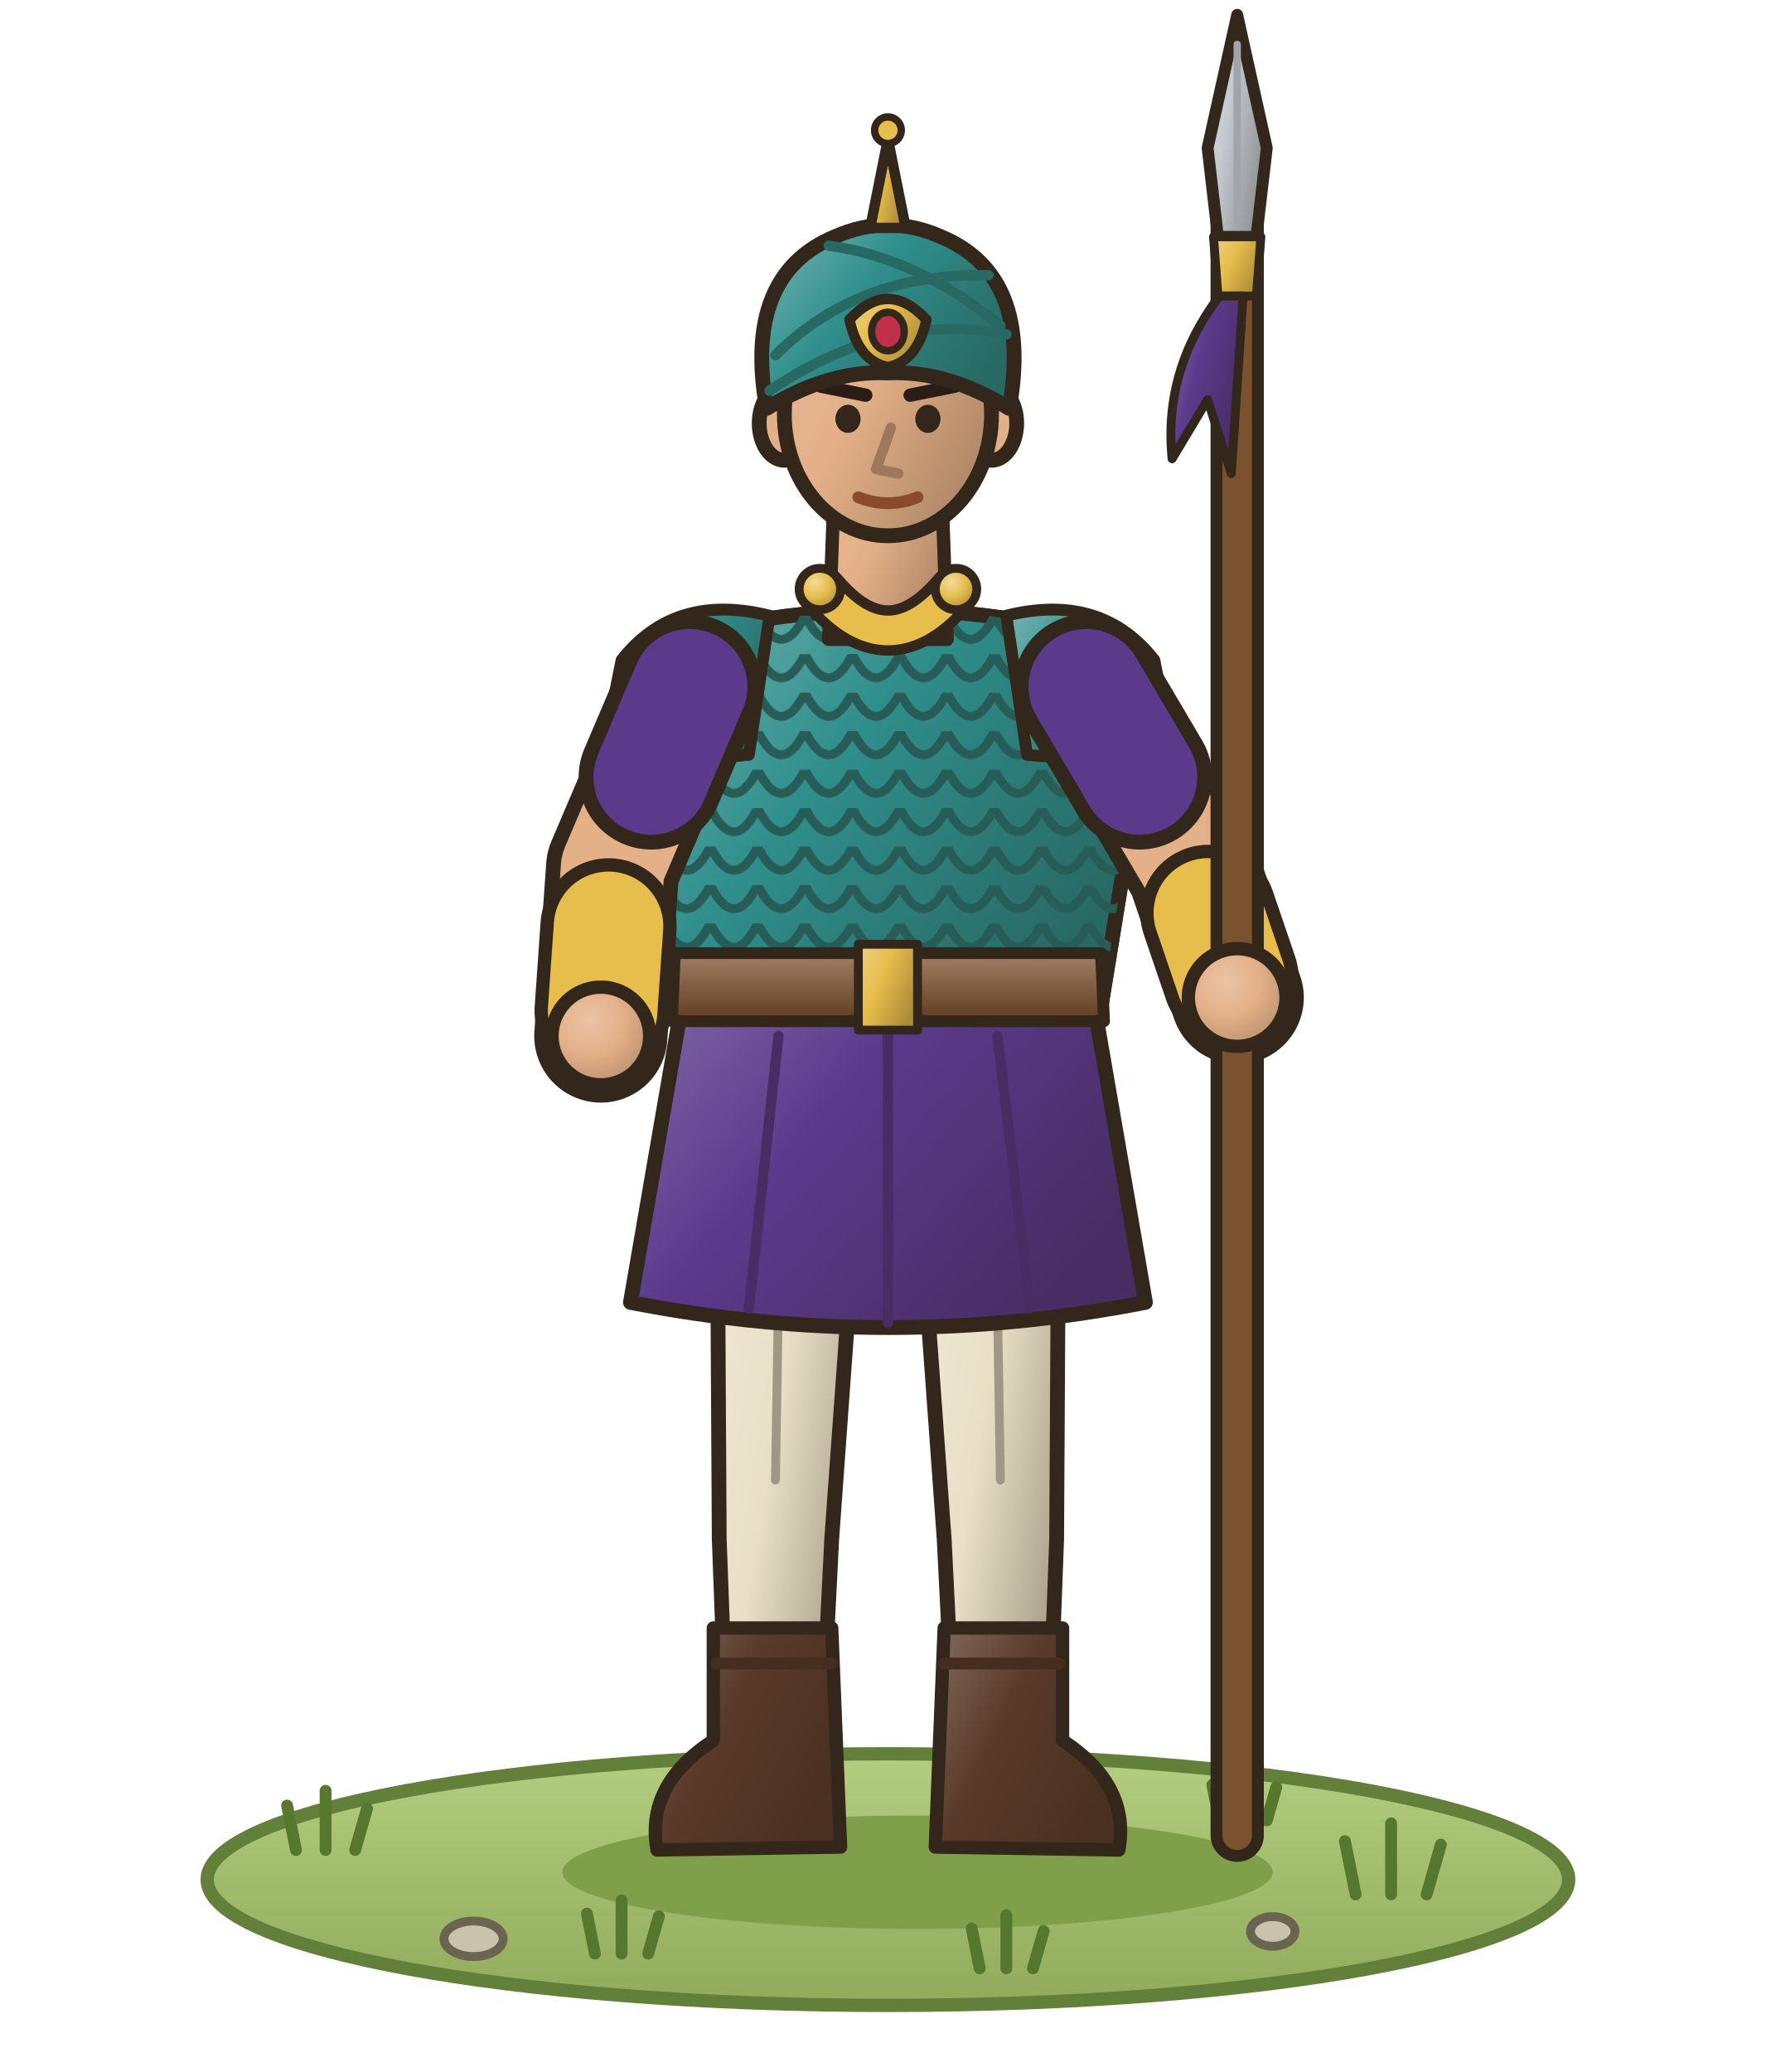
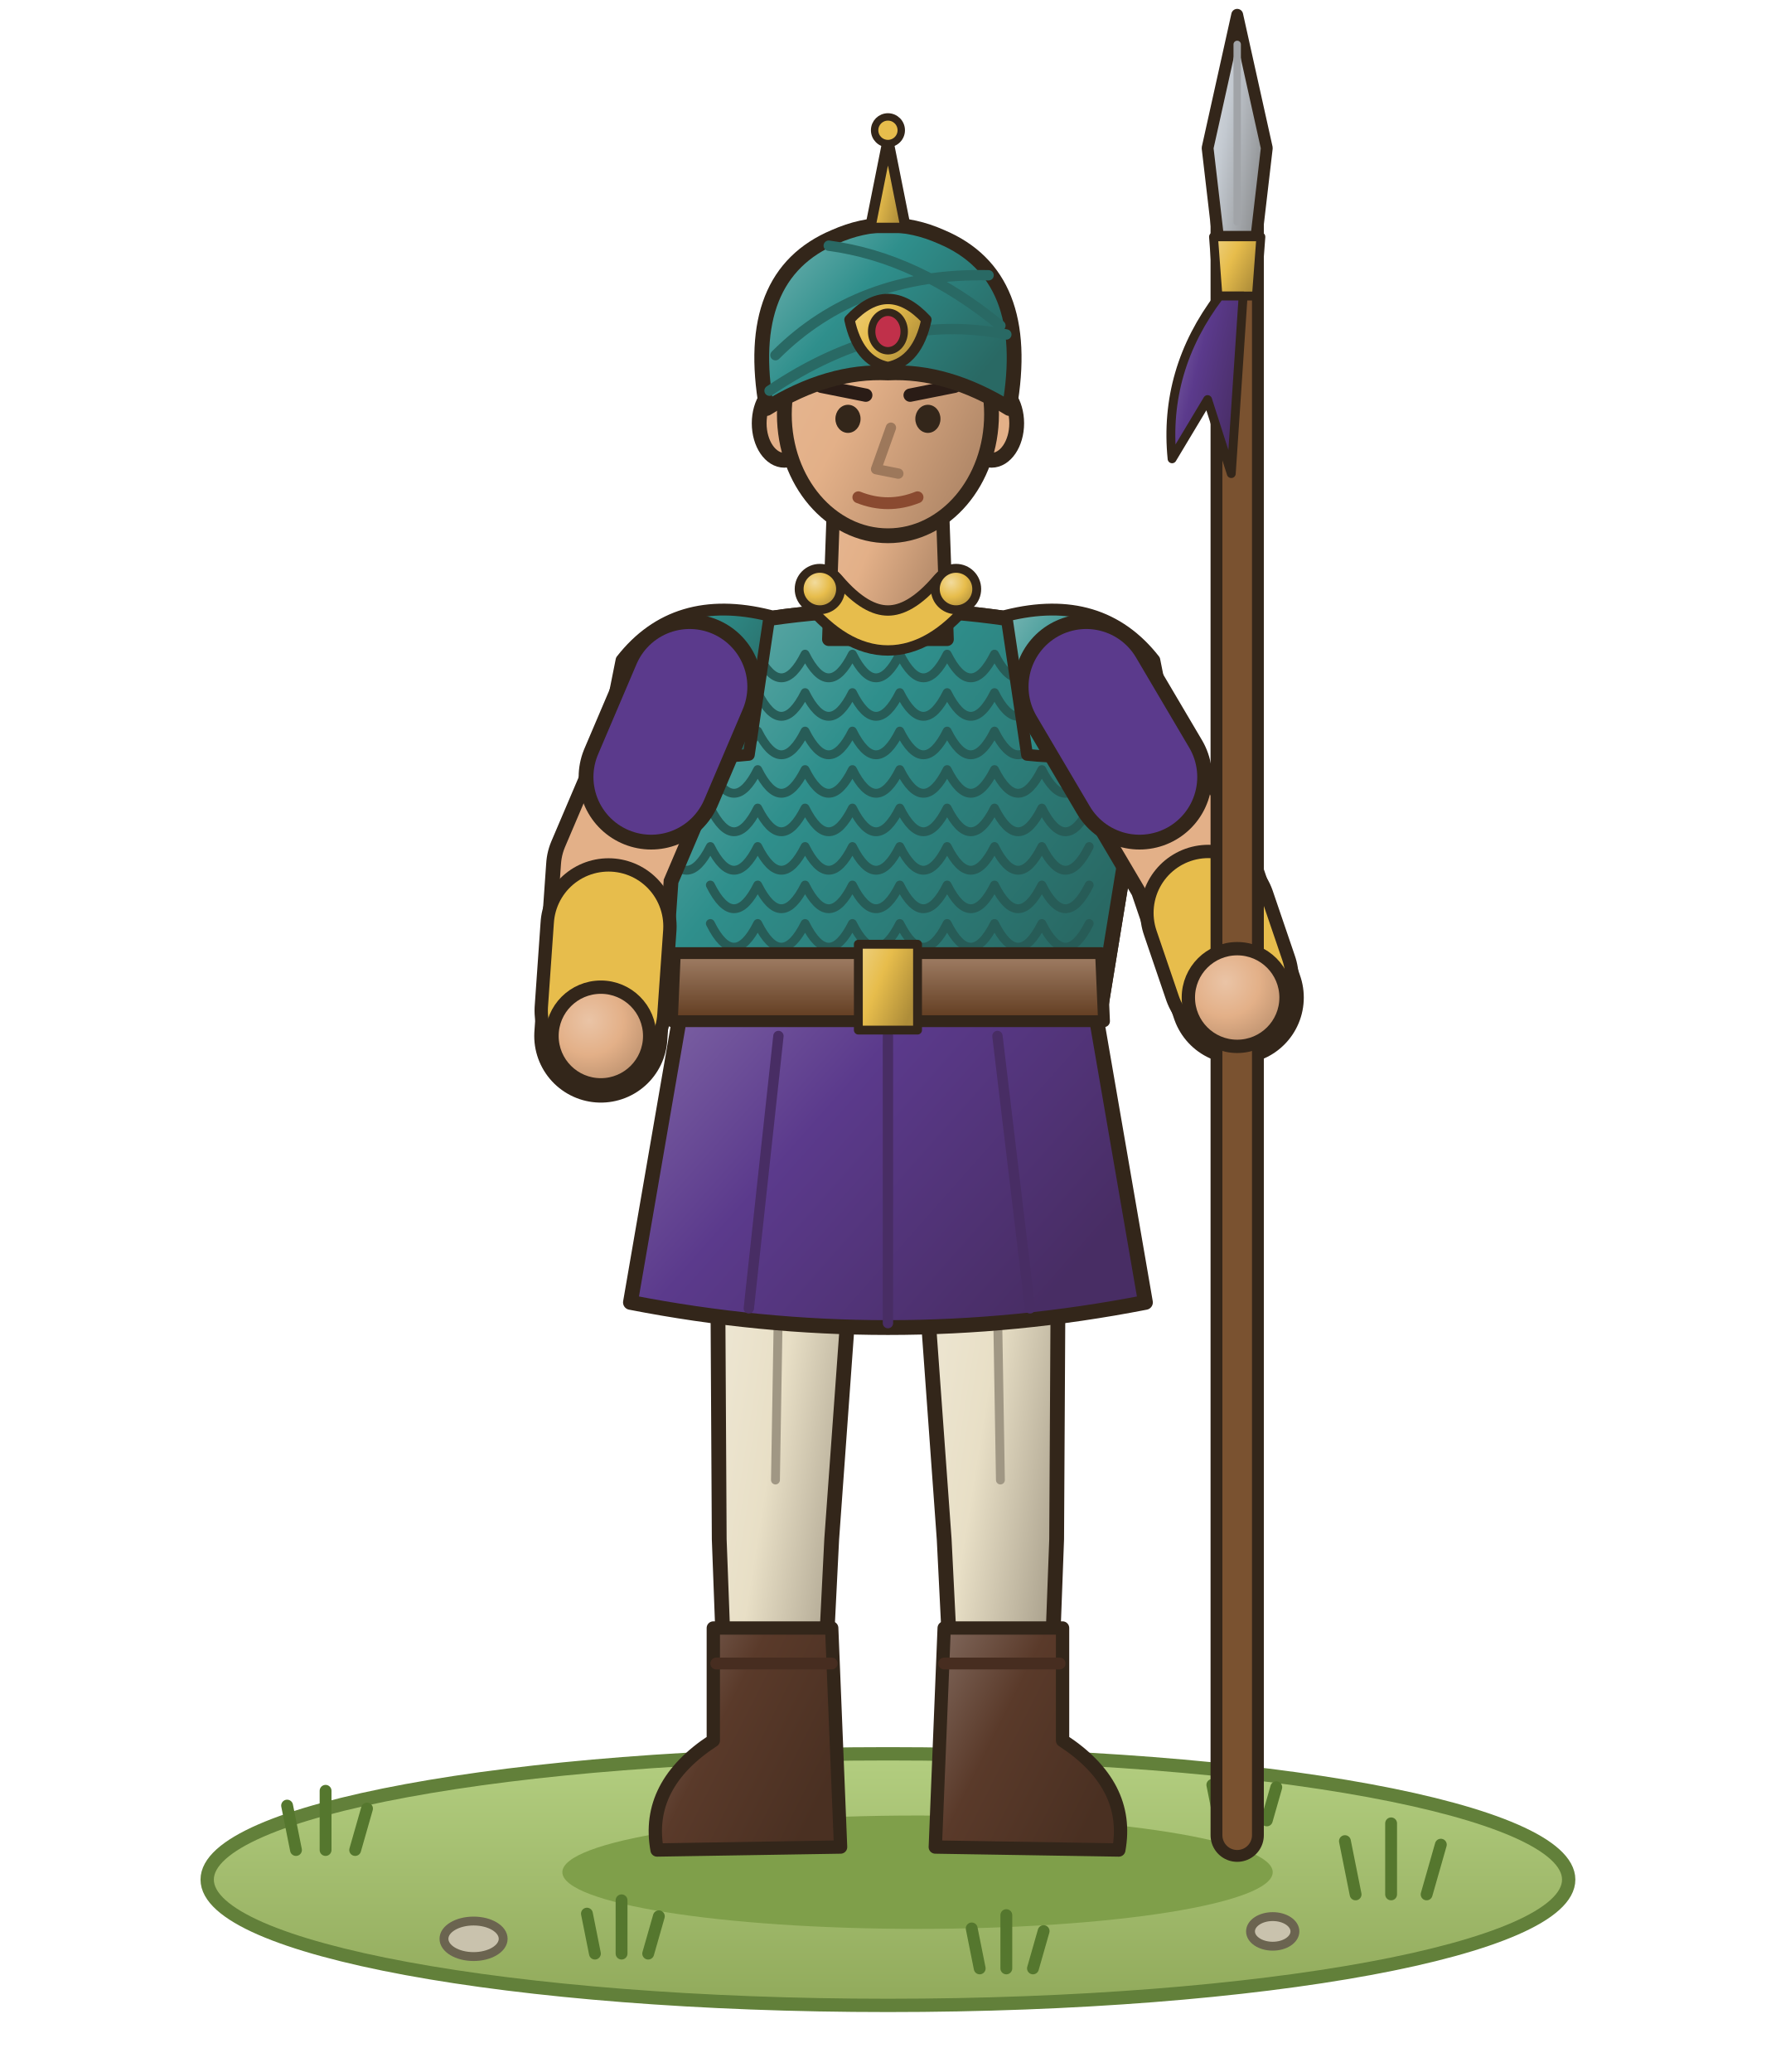
<svg xmlns="http://www.w3.org/2000/svg" viewBox="0 0 120 140">
  <defs>
    <linearGradient id="va6c56a" x2="0" y2="1">
      <stop offset="0" stop-color="#b3ce80" />
      <stop offset="1" stop-color="#91aa5b" />
    </linearGradient>
    <linearGradient id="de8dfc6" x1="0" y1="0" x2="1" y2=".6">
      <stop offset="0" stop-color="#eee7d4" />
      <stop offset=".45" stop-color="#e8dfc6" />
      <stop offset="1" stop-color="#aaa18d" />
    </linearGradient>
    <linearGradient id="d5a3a2a" x1="0" y1="0" x2="1" y2=".6">
      <stop offset="0" stop-color="#836b5f" />
      <stop offset=".45" stop-color="#5a3a2a" />
      <stop offset="1" stop-color="#4a3022" />
    </linearGradient>
    <linearGradient id="d5b3a8c" x1="0" y1="0" x2="1" y2=".6">
      <stop offset="0" stop-color="#846ba9" />
      <stop offset=".45" stop-color="#5b3a8c" />
      <stop offset="1" stop-color="#482d64" />
    </linearGradient>
    <linearGradient id="d2f8f8c" x1="0" y1="0" x2="1" y2=".6">
      <stop offset="0" stop-color="#78b6b4" />
      <stop offset=".45" stop-color="#2f8f8c" />
      <stop offset="1" stop-color="#296964" />
    </linearGradient>
-     <pattern id="scalep" width="3.2" height="2.6" patternUnits="userSpaceOnUse">
-       <path d="M0,0Q1.6,3.2 3.2,0" fill="none" stroke="#275c57" stroke-width=".6" />
-     </pattern>
    <linearGradient id="v7a4a26" x2="0" y2="1">
      <stop offset="0" stop-color="#a28067" />
      <stop offset="1" stop-color="#5f3a1e" />
    </linearGradient>
    <linearGradient id="de7bd4c" x1="0" y1="0" x2="1" y2=".6">
      <stop offset="0" stop-color="#eed182" />
      <stop offset=".45" stop-color="#e7bd4c" />
      <stop offset="1" stop-color="#ae8d39" />
    </linearGradient>
    <linearGradient id="de3b088" x1="0" y1="0" x2="1" y2=".6">
      <stop offset="0" stop-color="#e6b894" />
      <stop offset=".45" stop-color="#e3b088" />
      <stop offset="1" stop-color="#b18868" />
    </linearGradient>
    <radialGradient id="re7bd4c" cx=".38" cy=".34" r=".7">
      <stop offset="0" stop-color="#f2db9d" />
      <stop offset=".5" stop-color="#e7bd4c" />
      <stop offset="1" stop-color="#ae8d39" />
    </radialGradient>
    <linearGradient id="dc3c9d0" x1="0" y1="0" x2="1" y2=".6">
      <stop offset="0" stop-color="#e1e4e8" />
      <stop offset=".45" stop-color="#c3c9d0" />
      <stop offset="1" stop-color="#909294" />
    </linearGradient>
    <radialGradient id="re3b088" cx=".38" cy=".34" r=".7">
      <stop offset="0" stop-color="#eac4a6" />
      <stop offset=".5" stop-color="#e3b088" />
      <stop offset="1" stop-color="#bb906e" />
    </radialGradient>
  </defs>
  <g stroke="#33261a" stroke-width="1" stroke-linejoin="round" stroke-linecap="round">
    <ellipse cx="60" cy="127" rx="46" ry="8.5" fill="url(#va6c56a)" stroke="#62803a" stroke-width=".9" />
    <ellipse cx="62" cy="126.5" rx="24" ry="3.83" fill="#7f9f4a" stroke="none" />
    <path d="M20,125 19.4,122M22,125 22,121M24,125 24.8,122.2" fill="none" stroke="#55772e" stroke-width=".8" />
    <path d="M91.6,128 90.88,124.4M94,128 94,123.2M96.4,128 97.36,124.64" fill="none" stroke="#55772e" stroke-width=".8" />
    <path d="M40.2,132 39.66,129.3M42,132 42,128.4M43.8,132 44.52,129.48" fill="none" stroke="#55772e" stroke-width=".8" />
    <path d="M82.4,123 81.92,120.6M84,123 84,119.8M85.6,123 86.24,120.76" fill="none" stroke="#55772e" stroke-width=".8" />
    <path d="M66.2,133 65.66,130.3M68,133 68,129.4M69.8,133 70.52,130.48" fill="none" stroke="#55772e" stroke-width=".8" />
    <ellipse cx="32" cy="131" rx="2" ry="1.2" fill="#c9c2ad" stroke="#6b6450" stroke-width=".6" />
    <ellipse cx="86" cy="130.5" rx="1.5" ry="1" fill="#c9c2ad" stroke="#6b6450" stroke-width=".6" />
    <path d="M48.5,86 57.5,86 56.2,104 55.4,120 49.2,120 48.6,104Z" fill="url(#de8dfc6)" />
    <path d="M71.5,86 62.5,86 63.8,104 64.6,120 70.8,120 71.4,104Z" fill="url(#de8dfc6)" />
    <path d="M52.6,88 52.4,100M67.4,88 67.6,100" fill="none" stroke="#a09784" stroke-width=".6" />
    <path d="M48.2,110 56.2,110 56.8,124.8 44.4,125Q43.6,120.6 48.2,117.6Z" fill="url(#d5a3a2a)" stroke-width=".9" />
    <path d="M71.8,110 63.8,110 63.2,124.8 75.6,125Q76.4,120.6 71.8,117.6Z" fill="url(#d5a3a2a)" stroke-width=".9" />
    <path d="M48.4,112.4H56.2M63.8,112.4H71.6" fill="none" stroke="#472d20" stroke-width=".8" />
    <path d="M46.4,66 73.6,66 77.4,88Q60,91.4 42.6,88Z" fill="url(#d5b3a8c)" />
    <path d="M52.6,70 50.6,88.4M60,70V89.4M67.4,70 69.6,88.4" fill="none" stroke="#482d64" stroke-width=".7" />
    <path d="M46,43Q60,39.4 74,43L77.6,48.4 74.4,68 45.6,68 42.4,48.4Z" fill="url(#d5b3a8c)" />
    <path d="M46,43Q60,39.4 74,43L77.6,48.4 74.4,68 45.6,68 42.4,48.4Z" fill="url(#d2f8f8c)" />
-     <path d="M46,43Q60,39.4 74,43L77.6,48.4 74.4,68 45.6,68 42.4,48.4Z" fill="url(#scalep)" stroke="none" />
+     <path d="M48,44.2q1.6,3.2 3.2,0q1.6,3.2 3.2,0q1.6,3.2 3.2,0q1.6,3.2 3.2,0q1.6,3.2 3.2,0q1.6,3.2 3.2,0q1.6,3.2 3.2,0q1.6,3.2 3.2,0M44.8,46.8q1.6,3.2 3.2,0q1.6,3.2 3.2,0q1.6,3.2 3.2,0q1.6,3.2 3.2,0q1.6,3.2 3.2,0q1.6,3.2 3.2,0q1.6,3.2 3.2,0q1.6,3.2 3.2,0q1.6,3.2 3.2,0M44.8,49.4q1.6,3.2 3.2,0q1.6,3.2 3.2,0q1.6,3.2 3.2,0q1.6,3.2 3.2,0q1.6,3.2 3.2,0q1.6,3.2 3.2,0q1.6,3.2 3.2,0q1.6,3.2 3.2,0q1.6,3.2 3.2,0M44.8,52q1.6,3.2 3.2,0q1.6,3.2 3.2,0q1.6,3.2 3.2,0q1.6,3.2 3.2,0q1.6,3.2 3.2,0q1.6,3.2 3.2,0q1.6,3.2 3.2,0q1.6,3.2 3.2,0q1.6,3.2 3.2,0M44.8,54.6q1.6,3.2 3.2,0q1.6,3.2 3.2,0q1.6,3.2 3.2,0q1.6,3.2 3.2,0q1.6,3.2 3.2,0q1.6,3.2 3.2,0q1.6,3.2 3.2,0q1.6,3.2 3.2,0q1.6,3.2 3.2,0M44.8,57.2q1.6,3.2 3.2,0q1.6,3.2 3.2,0q1.6,3.2 3.2,0q1.6,3.2 3.2,0q1.6,3.2 3.2,0q1.6,3.2 3.2,0q1.6,3.2 3.2,0q1.6,3.2 3.2,0q1.6,3.2 3.2,0M48,59.8q1.6,3.2 3.2,0q1.6,3.2 3.2,0q1.6,3.2 3.2,0q1.6,3.2 3.2,0q1.6,3.2 3.2,0q1.6,3.2 3.2,0q1.6,3.2 3.2,0q1.6,3.2 3.2,0M48,62.4q1.6,3.2 3.2,0q1.6,3.2 3.2,0q1.6,3.2 3.2,0q1.6,3.2 3.2,0q1.6,3.2 3.2,0q1.6,3.2 3.2,0q1.6,3.2 3.2,0q1.6,3.2 3.2,0M48,65q1.6,3.2 3.2,0q1.6,3.2 3.2,0q1.6,3.2 3.2,0q1.6,3.2 3.2,0q1.6,3.2 3.2,0q1.6,3.2 3.2,0q1.6,3.2 3.2,0q1.6,3.2 3.2,0" fill="none" stroke="#275c57" stroke-width=".6" />
    <path d="M42,44.6Q45.6,40 52,41.6L50.6,51Q45,51.6 41,49.6Z" fill="url(#d2f8f8c)" stroke-width=".8" />
    <path d="M78,44.6Q74.4,40 68,41.6L69.4,51Q75,51.6 79,49.6Z" fill="url(#d2f8f8c)" stroke-width=".8" />
    <path d="M45.6,64.4 74.4,64.4 74.6,69 45.4,69Z" fill="url(#v7a4a26)" stroke-width=".8" />
    <path d="M58,63.8 62,63.8 62,69.6 58,69.6Z" fill="url(#de7bd4c)" stroke-width=".6" />
    <path d="M56.4,32 63.6,32 64,43.2 56,43.2Z" fill="url(#de3b088)" stroke-width=".9" />
    <path d="M55.6,40Q60,45.2 64.4,40" fill="none" stroke-width="3.4" />
    <path d="M55.6,40Q60,45.2 64.4,40" fill="none" stroke="#e7bd4c" stroke-width="2" />
    <circle cx="55.4" cy="39.8" r="1.4" fill="url(#re7bd4c)" stroke-width=".6" />
    <circle cx="64.6" cy="39.8" r="1.4" fill="url(#re7bd4c)" stroke-width=".6" />
    <path d="M46.6,46.4 41.4,58.6 40.6,70" fill="none" stroke-width="9" />
    <path d="M46.6,46.4 41.4,58.6 40.6,70" fill="none" stroke="#e3b088" stroke-width="7" />
    <path d="M46.6,46.4 44,52.5" fill="none" stroke-width="9.8" />
    <path d="M46.6,46.4 44,52.5" fill="none" stroke="#5b3a8c" stroke-width="7.8" />
    <path d="M41.12,62.59 40.72,68.29" fill="none" stroke-width="9.2" />
    <path d="M41.12,62.59 40.72,68.29" fill="none" stroke="#e7bd4c" stroke-width="7.4" />
    <g transform="translate(60,28)">
      <ellipse cx="-7" cy=".6" rx="1.7" ry="2.5" fill="#e3b088" />
      <ellipse cx="7" cy=".6" rx="1.7" ry="2.5" fill="#e3b088" />
      <ellipse rx="7" ry="8.2" fill="url(#de3b088)" />
      <path d="M-4.5,-1.9-1.5,-1.3M4.5,-1.9 1.5,-1.3" fill="none" stroke="#2a1c16" stroke-width=".9" />
      <ellipse cx="-2.7" cy=".3" rx=".85" ry=".95" fill="#33261a" stroke="none" />
      <ellipse cx="2.7" cy=".3" rx=".85" ry=".95" fill="#33261a" stroke="none" />
      <path d="M.2,.9-.8,3.7 .7,4" fill="none" stroke="#9d785b" stroke-width=".7" />
      <path d="M-2,5.6Q0,6.4 2,5.6" fill="none" stroke="#8a4a30" stroke-width=".8" />
      <path d="M-8.2,-.4Q-9.8,-9.4-3.6,-12 0,-13.6 3.6,-12 9.8,-9.4 8.2,-.4 4,-3 0,-2.8-4,-3-8.2,-.4Z" fill="url(#d2f8f8c)" />
      <path d="M-7.6,-4Q-2,-9.6 6.8,-9.4M-8,-1.6Q0,-7 8,-5.4M-4,-11.4Q2,-10.6 7.6,-6" fill="none" stroke="#296964" stroke-width=".7" />
      <path d="M-1.2,-12.6 0,-18.6 1.2,-12.6Z" fill="url(#de7bd4c)" stroke-width=".7" />
      <circle cx="0" cy="-19.2" r=".9" fill="#e7bd4c" stroke-width=".5" />
      <path d="M-2.6,-6.4Q0,-9.2 2.6,-6.4 2,-3.6 0,-3.2-2,-3.6-2.6,-6.4Z" fill="url(#de7bd4c)" stroke-width=".7" />
      <ellipse cx="0" cy="-5.6" rx="1.1" ry="1.3" fill="#c0304a" stroke-width=".5" />
    </g>
    <path d="M73.4,46.4 80.6,58.6 83.6,67.4" fill="none" stroke-width="9" />
    <path d="M73.4,46.4 80.6,58.6 83.6,67.4" fill="none" stroke="#e3b088" stroke-width="7" />
    <path d="M73.4,46.4 77,52.5" fill="none" stroke-width="9.8" />
    <path d="M73.4,46.4 77,52.5" fill="none" stroke="#5b3a8c" stroke-width="7.8" />
    <path d="M81.65,61.68 83.15,66.08" fill="none" stroke-width="9.2" />
    <path d="M81.65,61.68 83.15,66.08" fill="none" stroke="#e7bd4c" stroke-width="7.4" />
    <path d="M83.6,124 83.6,15" fill="none" stroke-width="3.6" />
    <path d="M83.6,124 83.6,15" fill="none" stroke="#7a5230" stroke-width="2" />
    <path d="M83.6,1 85.6,10 84.9,16 82.3,16 81.6,10Z" fill="url(#dc3c9d0)" stroke-width=".8" />
    <path d="M83.6,3V15" fill="none" stroke="#a1a4a8" stroke-width=".5" />
    <path d="M82,16 85.2,16 84.9,20 82.3,20Z" fill="url(#de7bd4c)" stroke-width=".6" />
    <path d="M82.4,20Q78.6,25 79.2,31L81.6,27 83.2,32 84,20Z" fill="url(#d5b3a8c)" stroke-width=".6" />
    <circle cx="83.6" cy="67.4" r="3.3" fill="url(#re3b088)" stroke-width=".9" />
    <circle cx="40.6" cy="70" r="3.3" fill="url(#re3b088)" stroke-width=".9" />
  </g>
</svg>
